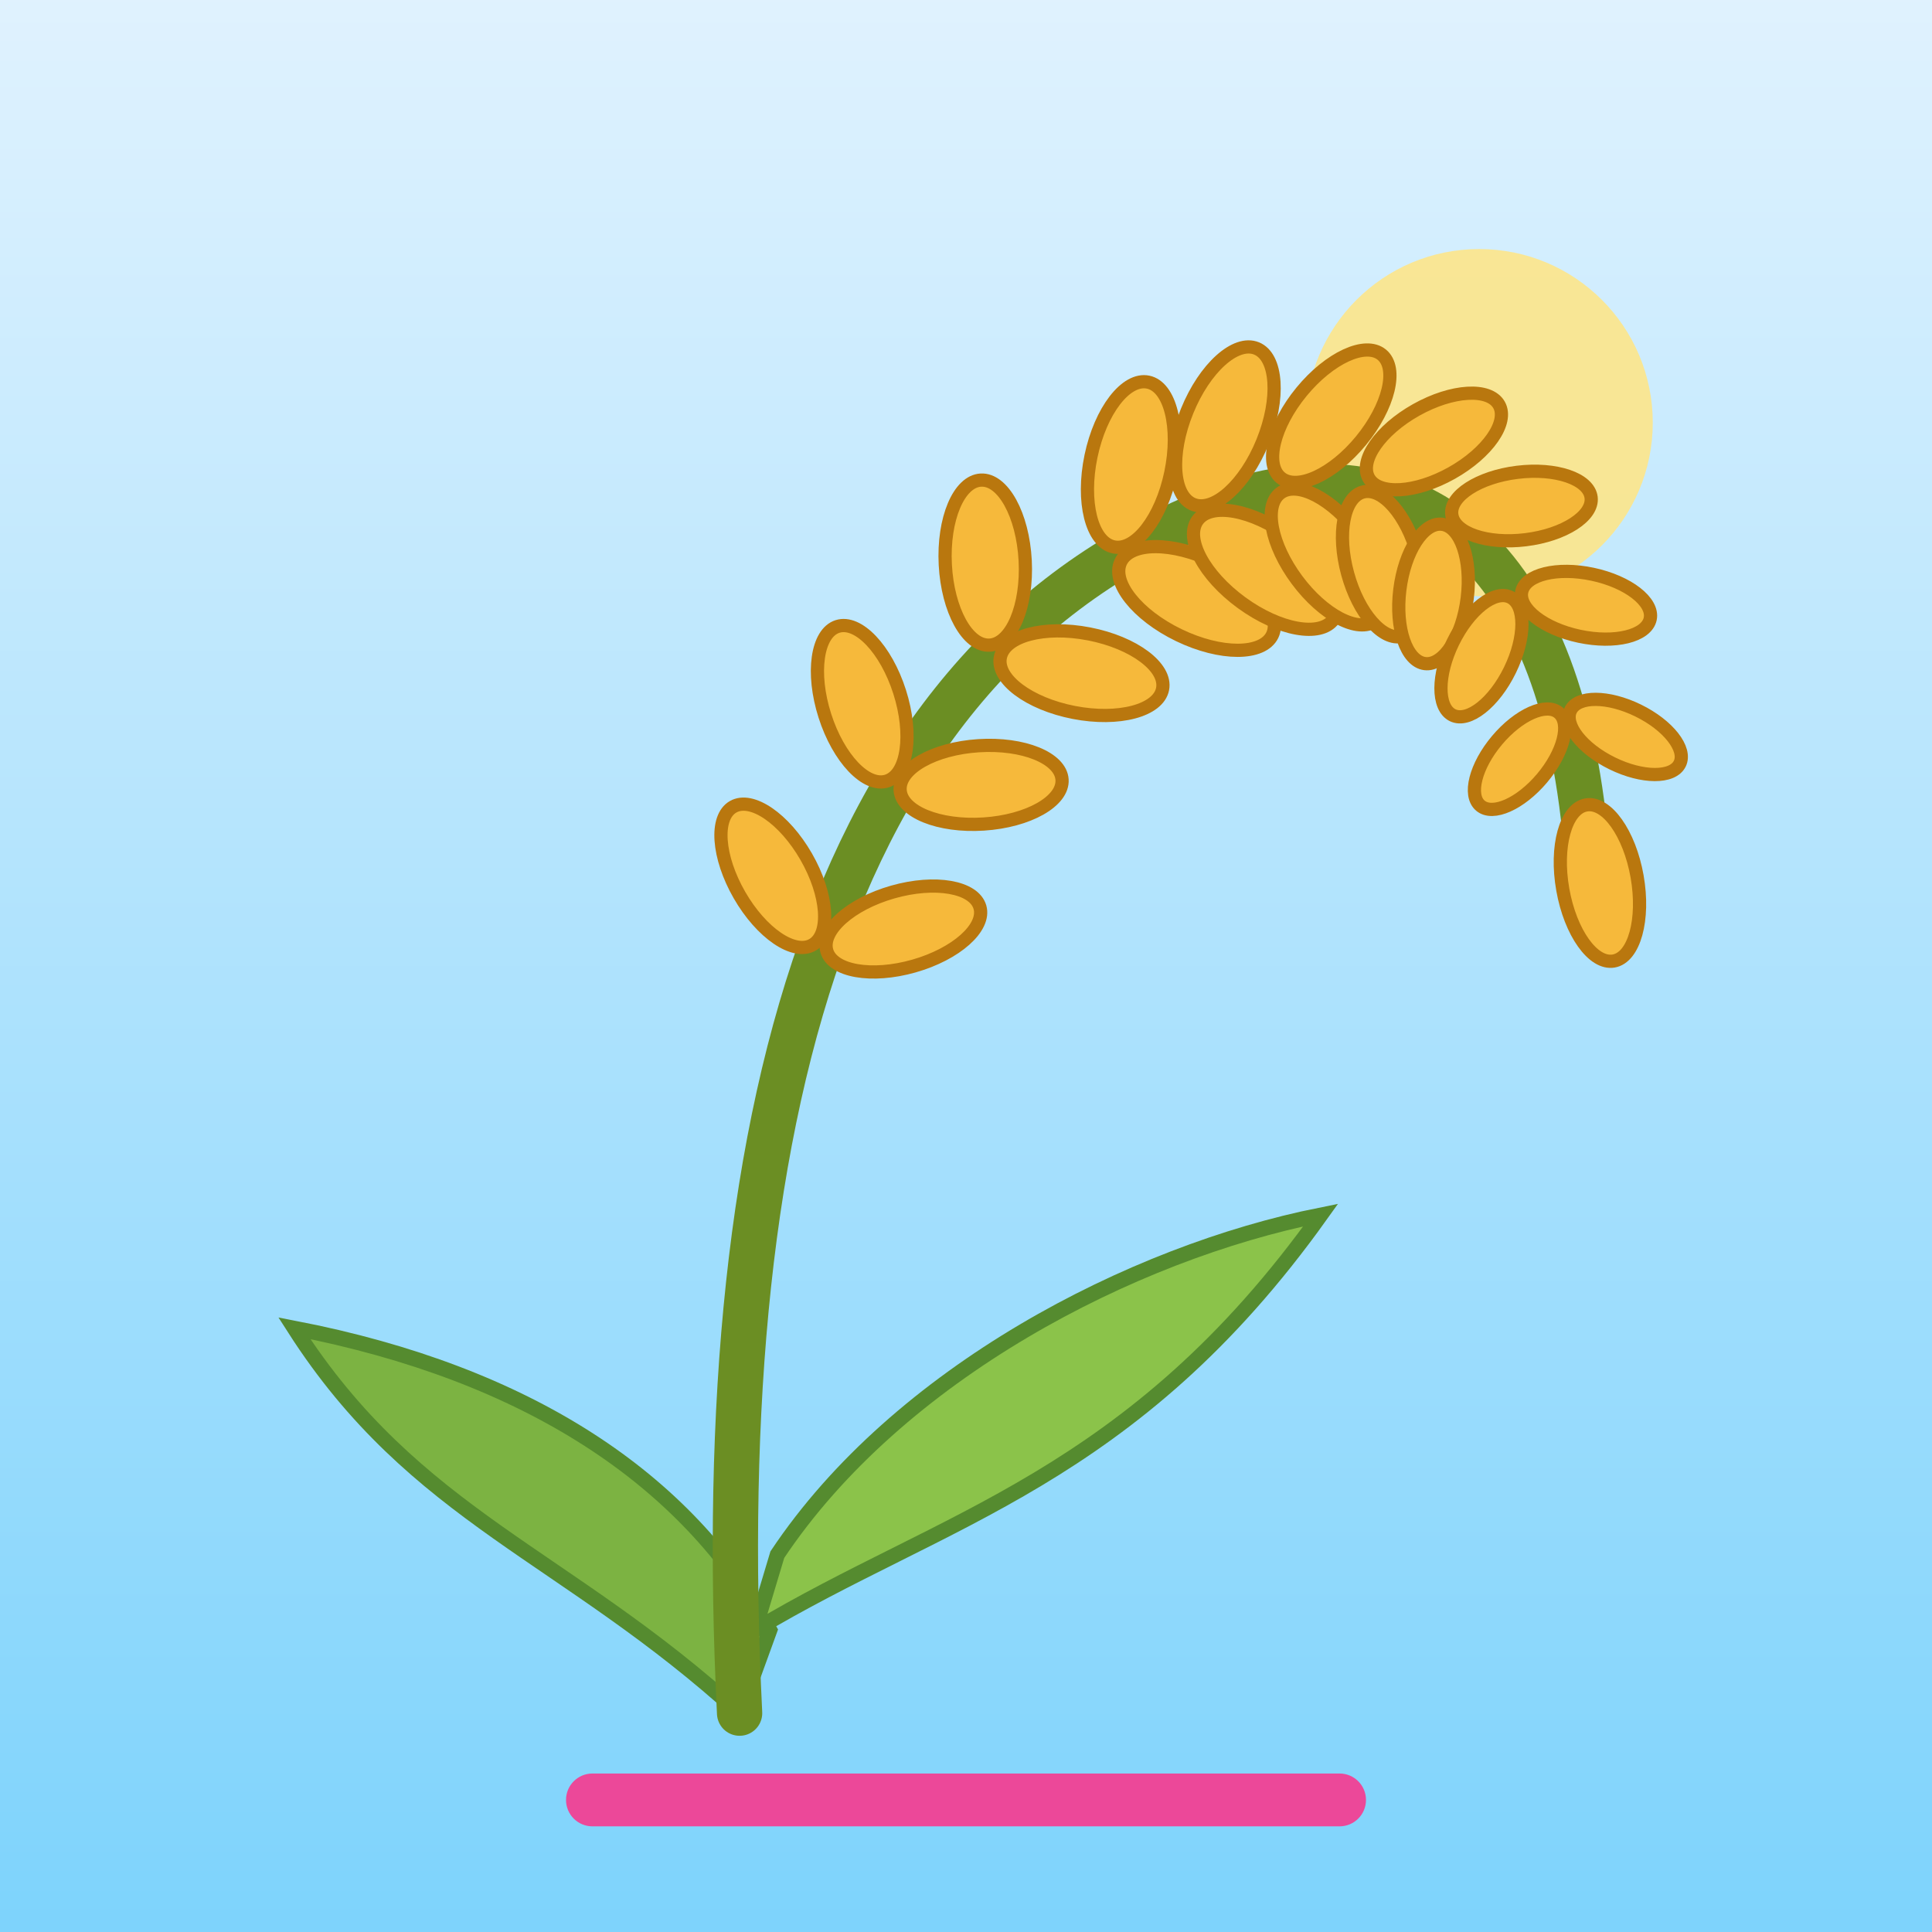
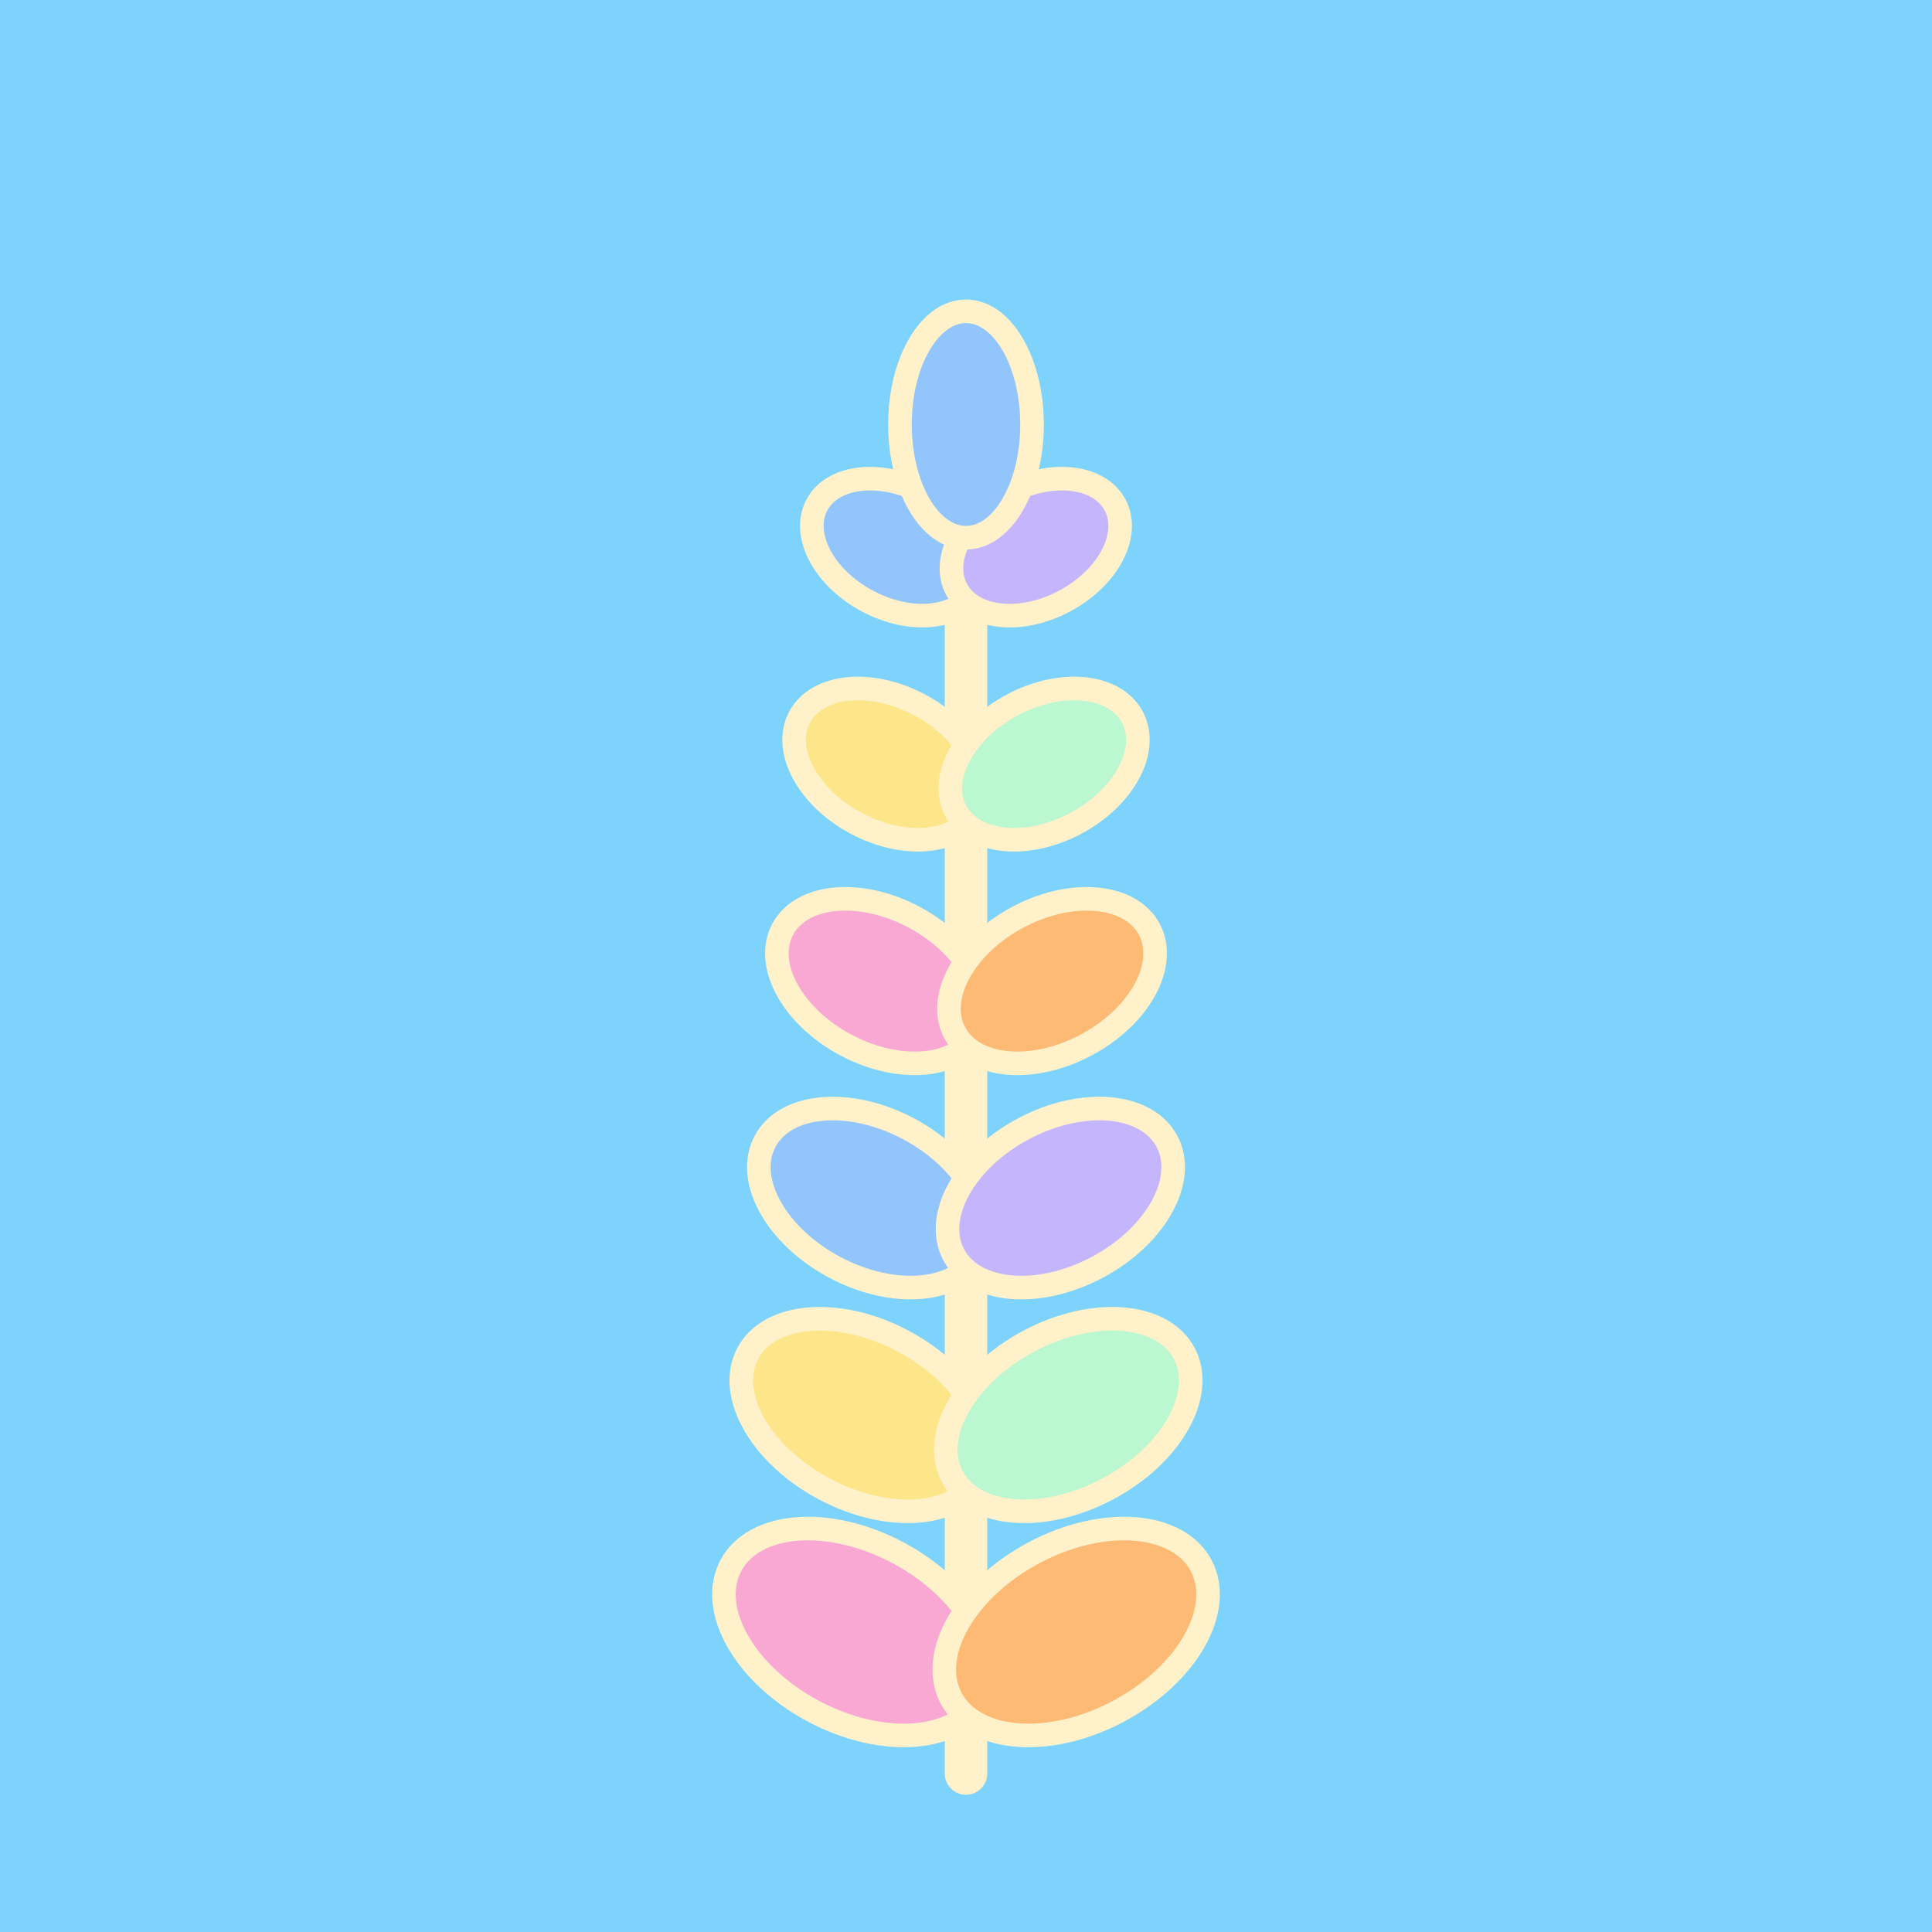
<svg xmlns="http://www.w3.org/2000/svg" viewBox="0 0 512 512" width="512" height="512">
-   <defs>
-     <linearGradient id="bg" x1="0" y1="0" x2="0" y2="1">
-       <stop offset="0" stop-color="#e0f2fe" />
-       <stop offset="1" stop-color="#7dd3fc" />
-     </linearGradient>
-   </defs>
-   <rect width="512" height="512" fill="url(#bg)" />
-   <circle cx="392" cy="112" r="46" fill="#fde68a" opacity=".9" />
-   <g transform="translate(0 -8)">
-     <path d="M196 462 C150 420 110 410 78 360 C140 372 182 400 204 440 Z" fill="#7cb342" stroke="#558b2f" stroke-width="4" />
-     <path d="M200 440 C250 410 300 400 350 330 C300 340 238 372 206 420 Z" fill="#8bc34a" stroke="#558b2f" stroke-width="4" />
-     <path d="M196 462 C188 300 222 176 330 140 C372 128 412 150 420 228" fill="none" stroke="#6b8e23" stroke-width="12" stroke-linecap="round" />
-     <ellipse cx="204.8" cy="240.1" rx="21.1" ry="10.2" transform="rotate(-119.9 204.8 240.1)" fill="#f6b93b" stroke="#b9770e" stroke-width="3.5" />
-     <ellipse cx="239.4" cy="254.2" rx="21.1" ry="10.2" transform="rotate(-15.9 239.4 254.2)" fill="#f6b93b" stroke="#b9770e" stroke-width="3.5" />
-     <ellipse cx="228.5" cy="194.5" rx="21.5" ry="10.4" transform="rotate(-107.7 228.5 194.5)" fill="#f6b93b" stroke="#b9770e" stroke-width="3.5" />
-     <ellipse cx="260.0" cy="216.0" rx="21.5" ry="10.4" transform="rotate(-3.7 260.0 216.0)" fill="#f6b93b" stroke="#b9770e" stroke-width="3.5" />
-     <ellipse cx="261.1" cy="157.1" rx="21.9" ry="10.6" transform="rotate(-93.0 261.1 157.1)" fill="#f6b93b" stroke="#b9770e" stroke-width="3.5" />
-     <ellipse cx="286.6" cy="186.4" rx="21.9" ry="10.6" transform="rotate(11.0 286.6 186.4)" fill="#f6b93b" stroke="#b9770e" stroke-width="3.5" />
-     <ellipse cx="299.7" cy="131.1" rx="22.3" ry="10.8" transform="rotate(-78.2 299.7 131.1)" fill="#f6b93b" stroke="#b9770e" stroke-width="3.5" />
-     <ellipse cx="317.1" cy="166.6" rx="22.3" ry="10.8" transform="rotate(25.8 317.1 166.6)" fill="#f6b93b" stroke="#b9770e" stroke-width="3.5" />
-     <ellipse cx="324.6" cy="121.0" rx="22.3" ry="10.8" transform="rotate(-67.9 324.6 121.0)" fill="#f6b93b" stroke="#b9770e" stroke-width="3.5" />
-     <ellipse cx="335.4" cy="159.0" rx="22.3" ry="10.8" transform="rotate(36.1 335.4 159.0)" fill="#f6b93b" stroke="#b9770e" stroke-width="3.5" />
-     <ellipse cx="352.8" cy="118.3" rx="21.1" ry="10.2" transform="rotate(-50.6 352.8 118.3)" fill="#f6b93b" stroke="#b9770e" stroke-width="3.5" />
-     <ellipse cx="351.9" cy="155.6" rx="21.1" ry="10.2" transform="rotate(53.4 351.9 155.6)" fill="#f6b93b" stroke="#b9770e" stroke-width="3.5" />
-     <ellipse cx="380.0" cy="125.0" rx="19.8" ry="9.6" transform="rotate(-29.3 380.0 125.0)" fill="#f6b93b" stroke="#b9770e" stroke-width="3.5" />
-     <ellipse cx="366.4" cy="157.5" rx="19.8" ry="9.6" transform="rotate(74.7 366.4 157.5)" fill="#f6b93b" stroke="#b9770e" stroke-width="3.5" />
-     <ellipse cx="403.2" cy="142.1" rx="18.6" ry="9.0" transform="rotate(-7.0 403.2 142.1)" fill="#f6b93b" stroke="#b9770e" stroke-width="3.5" />
-     <ellipse cx="379.9" cy="165.4" rx="18.6" ry="9.0" transform="rotate(97.0 379.9 165.4)" fill="#f6b93b" stroke="#b9770e" stroke-width="3.5" />
-     <ellipse cx="420.3" cy="168.4" rx="17.4" ry="8.4" transform="rotate(12.0 420.3 168.4)" fill="#f6b93b" stroke="#b9770e" stroke-width="3.5" />
-     <ellipse cx="392.6" cy="181.9" rx="17.4" ry="8.4" transform="rotate(116.0 392.6 181.9)" fill="#f6b93b" stroke="#b9770e" stroke-width="3.5" />
-     <ellipse cx="430.7" cy="203.3" rx="16.1" ry="7.8" transform="rotate(26.1 430.7 203.3)" fill="#f6b93b" stroke="#b9770e" stroke-width="3.5" />
-     <ellipse cx="402.7" cy="209.2" rx="16.1" ry="7.8" transform="rotate(130.1 402.7 209.2)" fill="#f6b93b" stroke="#b9770e" stroke-width="3.5" />
-     <ellipse cx="424.0" cy="242.0" rx="21" ry="10" transform="rotate(80 424.0 242.0)" fill="#f6b93b" stroke="#b9770e" stroke-width="3.5" />
-   </g>
-   <rect x="150" y="470" width="212" height="14" rx="7" fill="#ec4899" />
+   <rect width="512" height="512" fill="#7dd3fc" />
+   <line x1="256" y1="470" x2="256" y2="100.0" stroke="#fff1c9" stroke-width="11.25" stroke-linecap="round" />
+   <ellipse cx="226.8" cy="432.5" rx="37.5" ry="23.8" transform="rotate(28 226.8 432.5)" fill="#f9a8d4" stroke="#fff1c9" stroke-width="6.25" />
+   <ellipse cx="285.2" cy="432.5" rx="37.5" ry="23.8" transform="rotate(-28 285.2 432.5)" fill="#fdba74" stroke="#fff1c9" stroke-width="6.25" />
+   <ellipse cx="228.9" cy="375.0" rx="34.8" ry="22.2" transform="rotate(28 228.9 375.0)" fill="#fde68a" stroke="#fff1c9" stroke-width="6.25" />
+   <ellipse cx="283.1" cy="375.0" rx="34.8" ry="22.2" transform="rotate(-28 283.1 375.0)" fill="#bbf7d0" stroke="#fff1c9" stroke-width="6.25" />
+   <ellipse cx="231.0" cy="317.5" rx="32.0" ry="20.8" transform="rotate(28 231.0 317.5)" fill="#93c5fd" stroke="#fff1c9" stroke-width="6.25" />
+   <ellipse cx="281.0" cy="317.5" rx="32.0" ry="20.8" transform="rotate(-28 281.0 317.5)" fill="#c4b5fd" stroke="#fff1c9" stroke-width="6.25" />
+   <ellipse cx="233.2" cy="260.0" rx="29.2" ry="19.2" transform="rotate(28 233.2 260.0)" fill="#f9a8d4" stroke="#fff1c9" stroke-width="6.25" />
+   <ellipse cx="278.8" cy="260.0" rx="29.2" ry="19.2" transform="rotate(-28 278.8 260.0)" fill="#fdba74" stroke="#fff1c9" stroke-width="6.25" />
+   <ellipse cx="235.3" cy="202.5" rx="26.5" ry="17.8" transform="rotate(28 235.3 202.5)" fill="#fde68a" stroke="#fff1c9" stroke-width="6.25" />
+   <ellipse cx="276.7" cy="202.5" rx="26.5" ry="17.8" transform="rotate(-28 276.7 202.5)" fill="#bbf7d0" stroke="#fff1c9" stroke-width="6.25" />
+   <ellipse cx="237.5" cy="145.0" rx="23.8" ry="16.2" transform="rotate(28 237.5 145.0)" fill="#93c5fd" stroke="#fff1c9" stroke-width="6.25" />
+   <ellipse cx="274.5" cy="145.0" rx="23.8" ry="16.2" transform="rotate(-28 274.5 145.0)" fill="#c4b5fd" stroke="#fff1c9" stroke-width="6.25" />
+   <ellipse cx="256" cy="112.5" rx="17.5" ry="30.0" fill="#93c5fd" stroke="#fff1c9" stroke-width="6.25" />
</svg>
